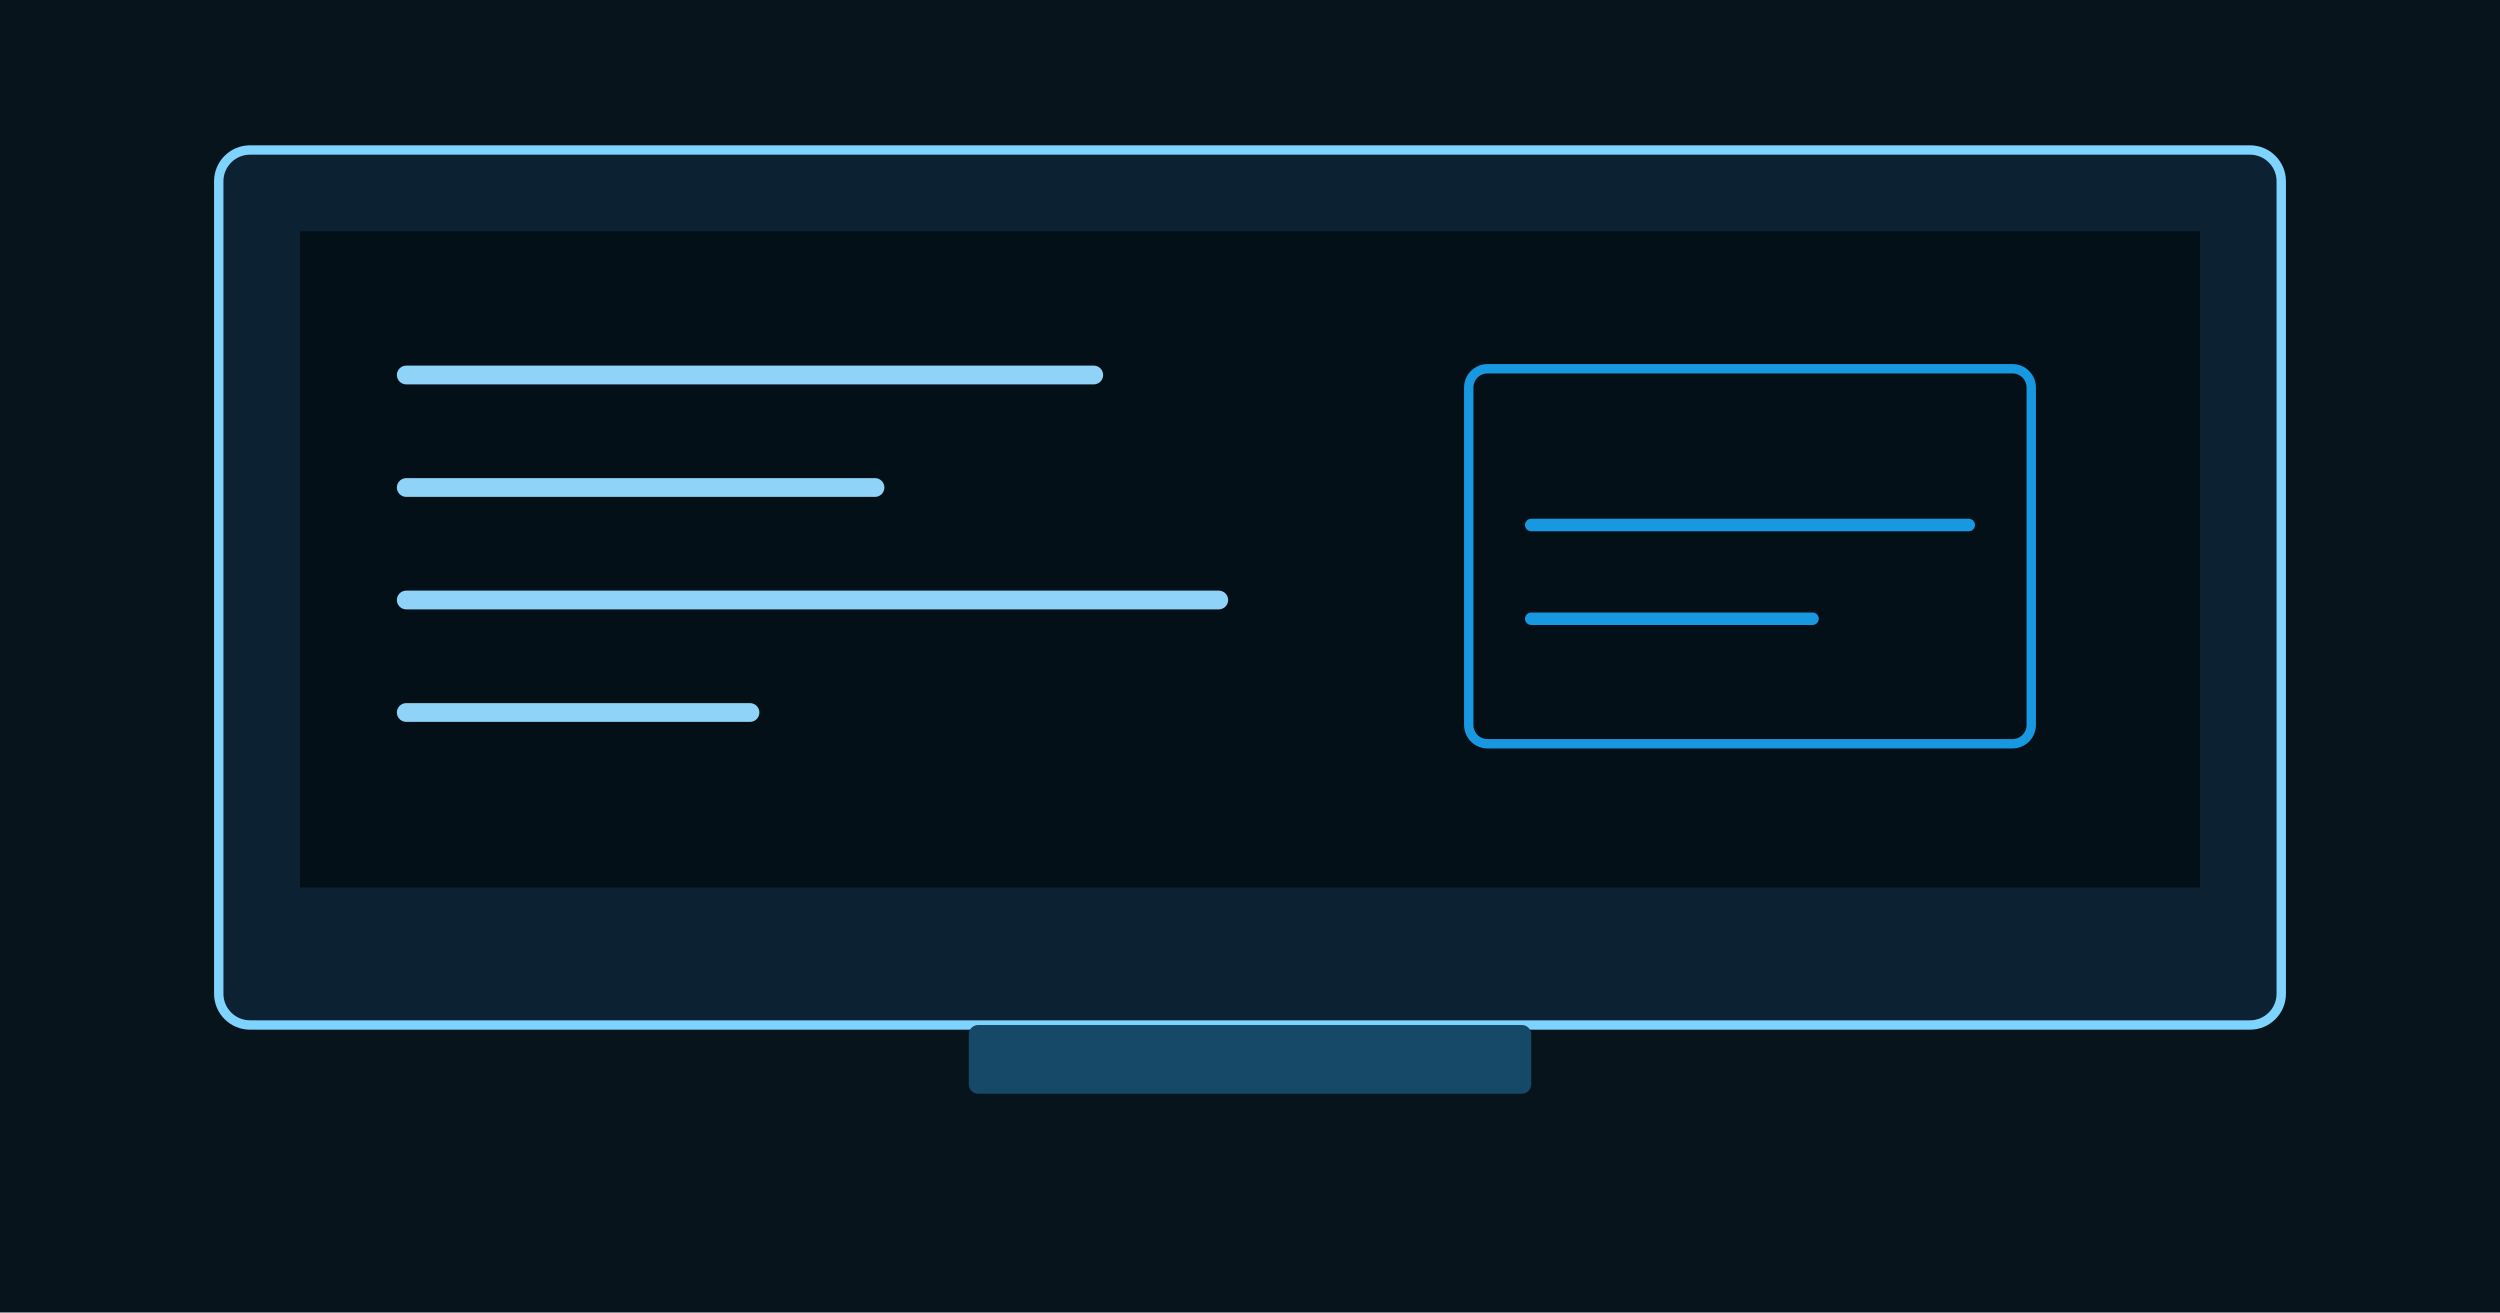
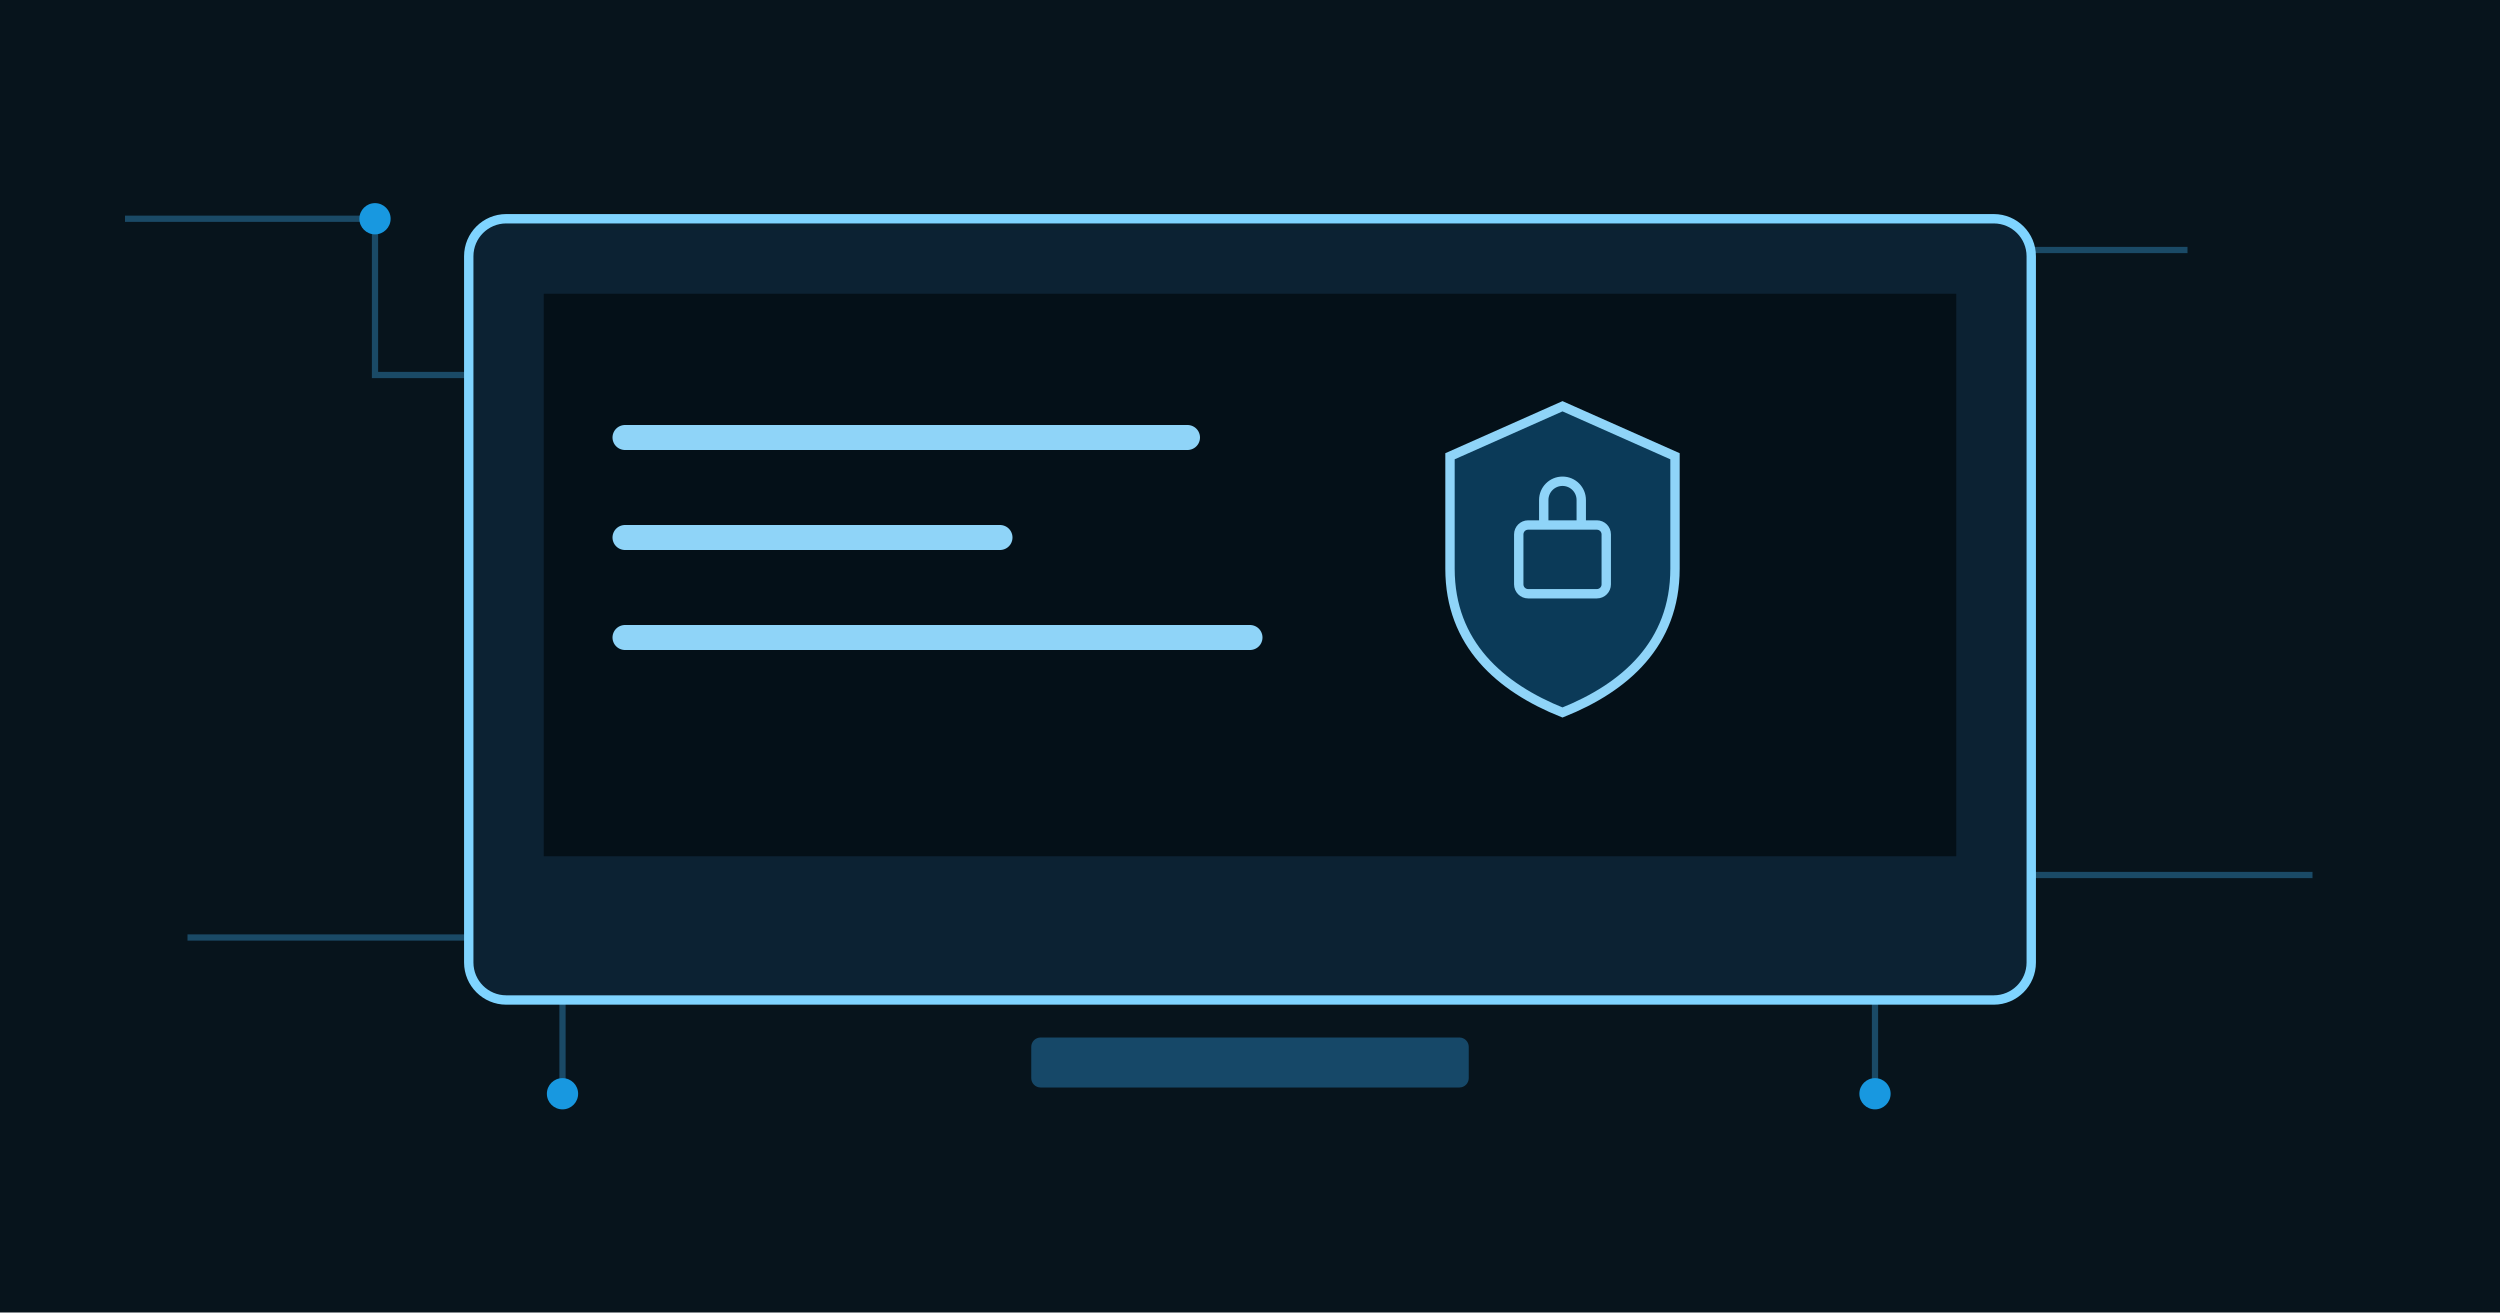
<svg xmlns="http://www.w3.org/2000/svg" viewBox="0 0 800 420">
  <rect width="800" height="420" fill="#07141c" />
-   <rect x="70" y="48" width="660" height="280" rx="10" fill="#0c2233" stroke="#7fd4ff" stroke-width="3" />
-   <rect x="96" y="74" width="608" height="210" fill="#041018" />
-   <path d="M130 120h220M130 156h150M130 192h260M130 228h110" stroke="#8fd4f8" stroke-width="6" stroke-linecap="round" />
-   <rect x="470" y="118" width="180" height="120" rx="6" fill="none" stroke="#1898e0" stroke-width="3" />
-   <path d="M490 168h140M490 198h90" stroke="#1898e0" stroke-width="4" stroke-linecap="round" />
-   <rect x="310" y="328" width="180" height="22" rx="3" fill="#164868" />
+   <g stroke="#1a4a66" stroke-width="2" fill="none">
+     <path d="M40 70h80v50h60" />
+     <path d="M60 300h120v50" />
+     <path d="M700 80h-90v60h-50" />
+     <path d="M740 280h-140v70" />
+   </g>
+   <g fill="#1898e0">
+     <circle cx="120" cy="70" r="5" />
+     <circle cx="180" cy="120" r="5" />
+     <circle cx="180" cy="350" r="5" />
+     <circle cx="610" cy="80" r="5" />
+     <circle cx="560" cy="140" r="5" />
+     <circle cx="600" cy="350" r="5" />
+   </g>
+   <rect x="150" y="70" width="500" height="250" rx="12" fill="#0c2233" stroke="#7fd4ff" stroke-width="3" />
+   <rect x="174" y="94" width="452" height="180" fill="#041018" />
+   <path d="M200 140h180M200 172h120M200 204h200" stroke="#8fd4f8" stroke-width="8" stroke-linecap="round" />
+   <path d="M500 130l-36 16v36c0 24 16 38 36 46 20-8 36-22 36-46v-36z" fill="#0b3a58" stroke="#8fd4f8" stroke-width="3" />
+   <rect x="486" y="168" width="28" height="22" rx="3" fill="none" stroke="#8fd4f8" stroke-width="3" />
+   <path d="M494 168v-8a6 6 0 0 1 12 0v8" fill="none" stroke="#8fd4f8" stroke-width="3" />
+   <rect x="330" y="332" width="140" height="16" rx="3" fill="#164868" />
</svg>
